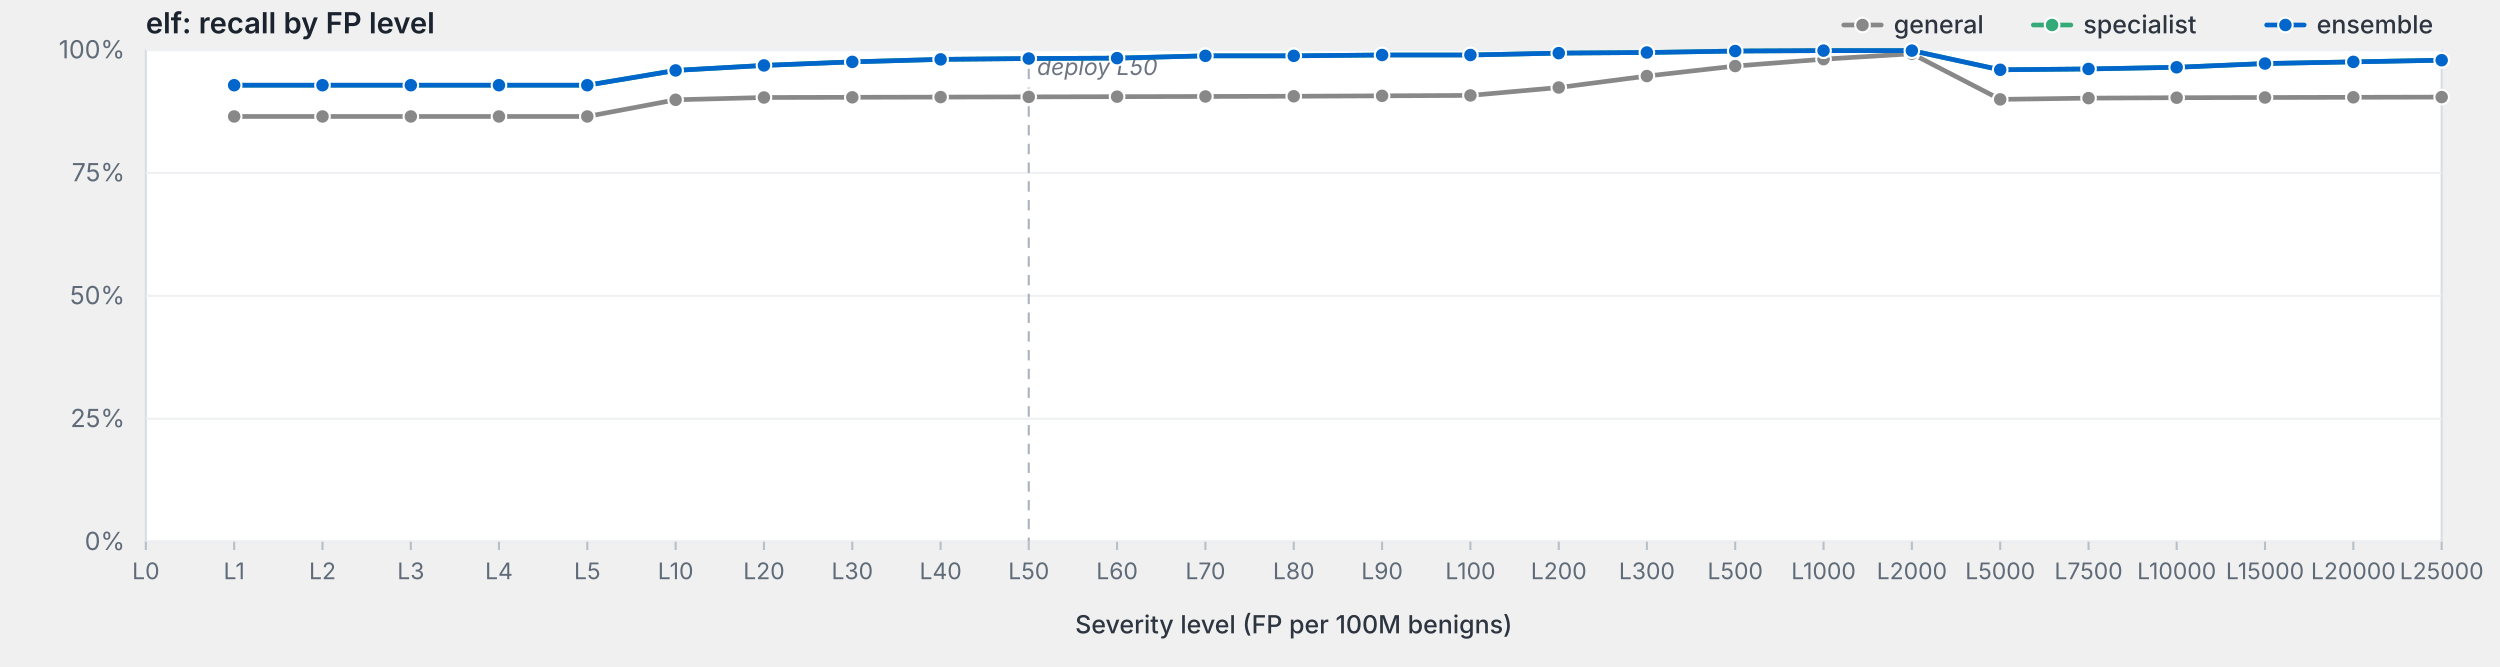
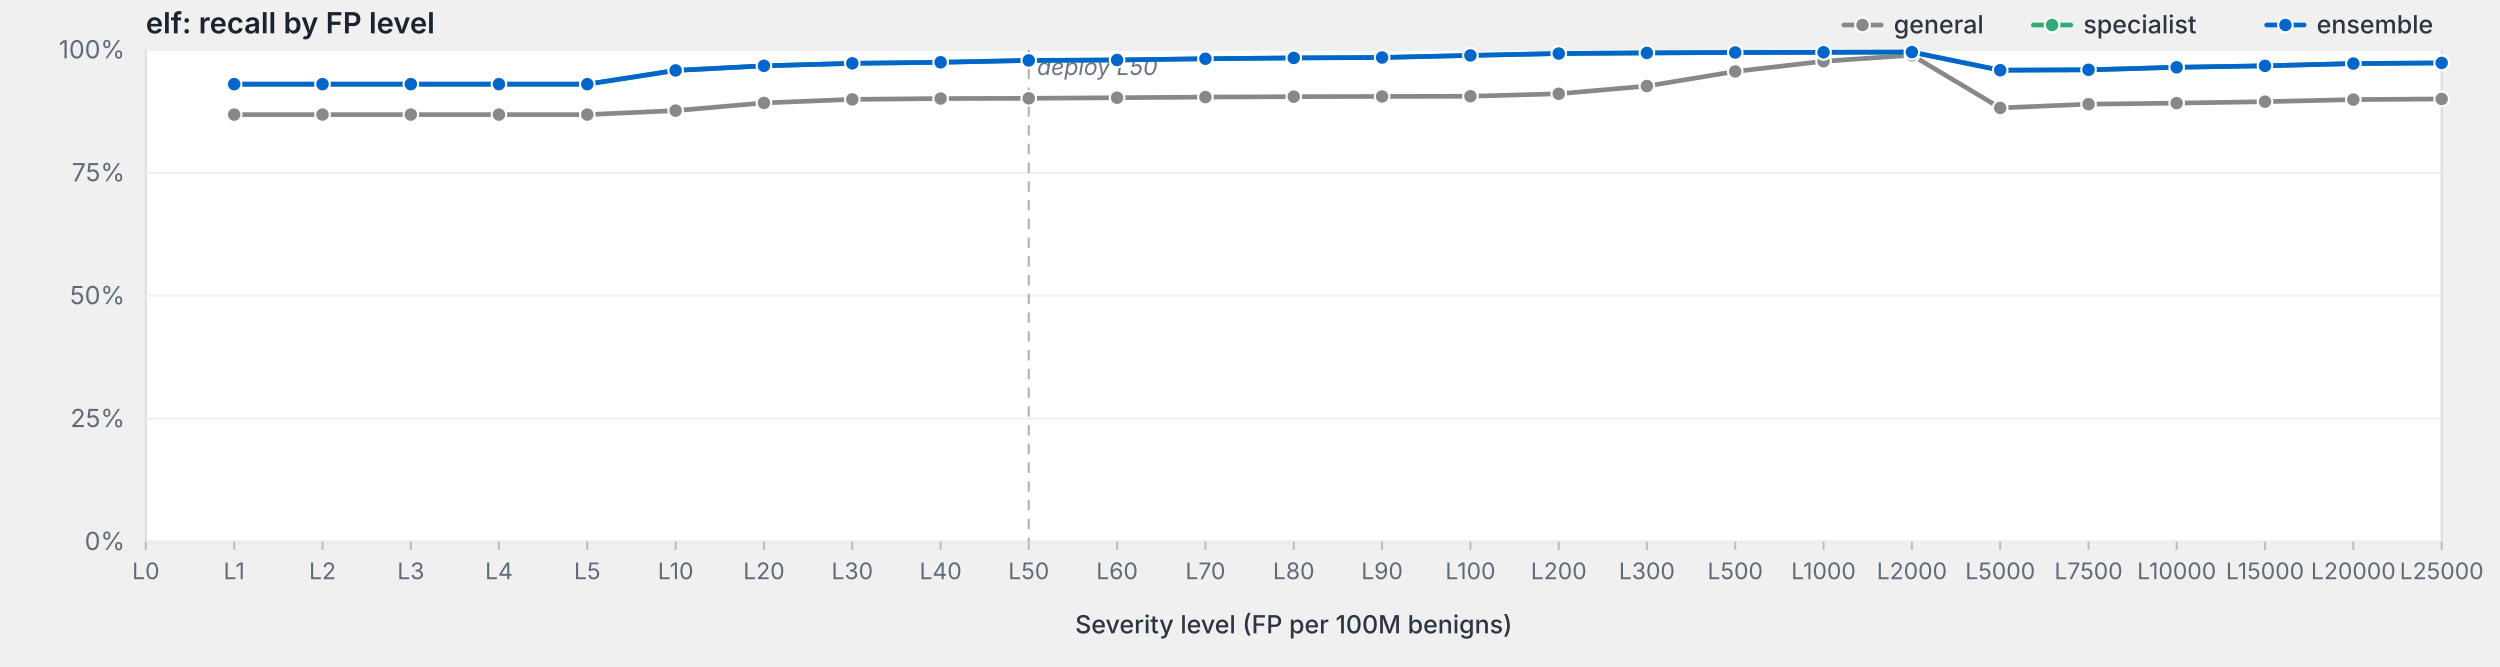
<svg xmlns="http://www.w3.org/2000/svg" viewBox="0 0 1200 320" width="1200" height="320" preserveAspectRatio="xMidYMid meet" role="img" aria-label="elf: recall by FP level">
  <style>svg { background: #fdfdfd; }.frame { fill: #fff; stroke: #d8dde3; stroke-width: 1; }.grid { stroke: #eef0f3; stroke-width: 1; }.tick { stroke: #b8bfc7; stroke-width: 1; }.axis-label { fill: #5f6b78; font-family: -apple-system, BlinkMacSystemFont, "Segoe UI", system-ui, sans-serif; font-size: 12px; }.x-label { fill: #5f6b78; font-family: -apple-system, BlinkMacSystemFont, "Segoe UI", system-ui, sans-serif; font-size: 11px; }.axis-title { fill: #2d3540; font-family: -apple-system, BlinkMacSystemFont, "Segoe UI", system-ui, sans-serif; font-size: 12px; font-weight: 500; }.title { fill: #1a232e; font-family: -apple-system, BlinkMacSystemFont, "Segoe UI", system-ui, sans-serif; font-size: 14px; font-weight: 600; }.deploy-marker { stroke: #aab2bd; stroke-width: 1; stroke-dasharray: 5,4; }.deploy-label { fill: #6b7480; font-family: -apple-system, BlinkMacSystemFont, "Segoe UI", system-ui, sans-serif; font-size: 11px; font-style: italic; }.curve { fill: none; stroke-width: 2.25; stroke-linejoin: round; stroke-linecap: round; }.marker { stroke: #fff; stroke-width: 1; }.legend-text { fill: #2d3540; font-family: -apple-system, BlinkMacSystemFont, "Segoe UI", system-ui, sans-serif; font-size: 12px; font-weight: 500; }</style>
  <text class="title" x="70" y="16">elf: recall by FP level</text>
  <rect class="frame" x="70" y="24" width="1102" height="236" />
  <line class="grid" x1="70" y1="260.0" x2="1172" y2="260.0" />
  <text class="axis-label" x="60" y="264.0" text-anchor="end">0%</text>
  <line class="grid" x1="70" y1="201.0" x2="1172" y2="201.0" />
  <text class="axis-label" x="60" y="205.0" text-anchor="end">25%</text>
  <line class="grid" x1="70" y1="142.0" x2="1172" y2="142.0" />
  <text class="axis-label" x="60" y="146.0" text-anchor="end">50%</text>
  <line class="grid" x1="70" y1="83.0" x2="1172" y2="83.0" />
  <text class="axis-label" x="60" y="87.0" text-anchor="end">75%</text>
  <line class="grid" x1="70" y1="24.0" x2="1172" y2="24.0" />
  <text class="axis-label" x="60" y="28.0" text-anchor="end">100%</text>
  <line class="deploy-marker" x1="493.8" y1="24" x2="493.8" y2="260" />
  <text class="deploy-label" x="497.8" y="36" text-anchor="start">deploy L50</text>
  <line class="tick" x1="70.0" y1="260" x2="70.0" y2="264" />
  <text class="x-label" x="70.0" y="278" text-anchor="middle">L0</text>
  <line class="tick" x1="112.4" y1="260" x2="112.4" y2="264" />
  <text class="x-label" x="112.4" y="278" text-anchor="middle">L1</text>
  <line class="tick" x1="154.8" y1="260" x2="154.8" y2="264" />
  <text class="x-label" x="154.8" y="278" text-anchor="middle">L2</text>
  <line class="tick" x1="197.2" y1="260" x2="197.2" y2="264" />
  <text class="x-label" x="197.2" y="278" text-anchor="middle">L3</text>
  <line class="tick" x1="239.5" y1="260" x2="239.5" y2="264" />
  <text class="x-label" x="239.5" y="278" text-anchor="middle">L4</text>
  <line class="tick" x1="281.9" y1="260" x2="281.9" y2="264" />
  <text class="x-label" x="281.9" y="278" text-anchor="middle">L5</text>
  <line class="tick" x1="324.3" y1="260" x2="324.3" y2="264" />
  <text class="x-label" x="324.3" y="278" text-anchor="middle">L10</text>
  <line class="tick" x1="366.7" y1="260" x2="366.7" y2="264" />
  <text class="x-label" x="366.7" y="278" text-anchor="middle">L20</text>
  <line class="tick" x1="409.1" y1="260" x2="409.1" y2="264" />
  <text class="x-label" x="409.1" y="278" text-anchor="middle">L30</text>
  <line class="tick" x1="451.5" y1="260" x2="451.5" y2="264" />
  <text class="x-label" x="451.5" y="278" text-anchor="middle">L40</text>
  <line class="tick" x1="493.8" y1="260" x2="493.8" y2="264" />
  <text class="x-label" x="493.8" y="278" text-anchor="middle">L50</text>
  <line class="tick" x1="536.2" y1="260" x2="536.2" y2="264" />
  <text class="x-label" x="536.2" y="278" text-anchor="middle">L60</text>
  <line class="tick" x1="578.6" y1="260" x2="578.6" y2="264" />
  <text class="x-label" x="578.6" y="278" text-anchor="middle">L70</text>
  <line class="tick" x1="621.0" y1="260" x2="621.0" y2="264" />
  <text class="x-label" x="621.0" y="278" text-anchor="middle">L80</text>
  <line class="tick" x1="663.4" y1="260" x2="663.4" y2="264" />
  <text class="x-label" x="663.4" y="278" text-anchor="middle">L90</text>
  <line class="tick" x1="705.8" y1="260" x2="705.8" y2="264" />
  <text class="x-label" x="705.8" y="278" text-anchor="middle">L100</text>
  <line class="tick" x1="748.2" y1="260" x2="748.2" y2="264" />
  <text class="x-label" x="748.2" y="278" text-anchor="middle">L200</text>
  <line class="tick" x1="790.5" y1="260" x2="790.5" y2="264" />
  <text class="x-label" x="790.5" y="278" text-anchor="middle">L300</text>
  <line class="tick" x1="832.9" y1="260" x2="832.9" y2="264" />
  <text class="x-label" x="832.9" y="278" text-anchor="middle">L500</text>
  <line class="tick" x1="875.3" y1="260" x2="875.3" y2="264" />
  <text class="x-label" x="875.3" y="278" text-anchor="middle">L1000</text>
  <line class="tick" x1="917.7" y1="260" x2="917.7" y2="264" />
  <text class="x-label" x="917.7" y="278" text-anchor="middle">L2000</text>
  <line class="tick" x1="960.1" y1="260" x2="960.1" y2="264" />
  <text class="x-label" x="960.1" y="278" text-anchor="middle">L5000</text>
  <line class="tick" x1="1002.5" y1="260" x2="1002.5" y2="264" />
  <text class="x-label" x="1002.5" y="278" text-anchor="middle">L7500</text>
  <line class="tick" x1="1044.8" y1="260" x2="1044.8" y2="264" />
  <text class="x-label" x="1044.8" y="278" text-anchor="middle">L10000</text>
  <line class="tick" x1="1087.2" y1="260" x2="1087.2" y2="264" />
  <text class="x-label" x="1087.2" y="278" text-anchor="middle">L15000</text>
  <line class="tick" x1="1129.6" y1="260" x2="1129.6" y2="264" />
  <text class="x-label" x="1129.6" y="278" text-anchor="middle">L20000</text>
  <line class="tick" x1="1172.0" y1="260" x2="1172.0" y2="264" />
  <text class="x-label" x="1172.0" y="278" text-anchor="middle">L25000</text>
  <text class="axis-title" x="621.0" y="304" text-anchor="middle">Severity level (FP per 100M benigns)</text>
-   <path class="curve" d="M112.4,55.9 L154.8,55.9 L197.2,55.9 L239.5,55.9 L281.9,55.9 L324.3,47.9 L366.7,46.8 L409.1,46.7 L451.5,46.6 L493.8,46.5 L536.2,46.4 L578.6,46.3 L621.0,46.2 L663.4,46.0 L705.8,45.8 L748.2,42.0 L790.5,36.5 L832.9,31.7 L875.3,28.4 L917.7,25.8 L960.1,47.7 L1002.5,47.1 L1044.8,46.9 L1087.2,46.8 L1129.6,46.7 L1172.0,46.6" stroke="#888" />
-   <circle class="marker" cx="112.4" cy="55.9" r="3.5" fill="#888" />
-   <circle class="marker" cx="154.8" cy="55.9" r="3.5" fill="#888" />
-   <circle class="marker" cx="197.2" cy="55.9" r="3.5" fill="#888" />
-   <circle class="marker" cx="239.5" cy="55.9" r="3.5" fill="#888" />
-   <circle class="marker" cx="281.9" cy="55.9" r="3.5" fill="#888" />
-   <circle class="marker" cx="324.3" cy="47.9" r="3.5" fill="#888" />
-   <circle class="marker" cx="366.7" cy="46.8" r="3.5" fill="#888" />
-   <circle class="marker" cx="409.1" cy="46.7" r="3.5" fill="#888" />
-   <circle class="marker" cx="451.5" cy="46.6" r="3.5" fill="#888" />
-   <circle class="marker" cx="493.8" cy="46.5" r="3.5" fill="#888" />
-   <circle class="marker" cx="536.2" cy="46.4" r="3.5" fill="#888" />
-   <circle class="marker" cx="578.6" cy="46.3" r="3.5" fill="#888" />
-   <circle class="marker" cx="621.0" cy="46.2" r="3.5" fill="#888" />
-   <circle class="marker" cx="663.4" cy="46.0" r="3.5" fill="#888" />
-   <circle class="marker" cx="705.8" cy="45.8" r="3.5" fill="#888" />
-   <circle class="marker" cx="748.2" cy="42.0" r="3.5" fill="#888" />
-   <circle class="marker" cx="790.5" cy="36.5" r="3.5" fill="#888" />
-   <circle class="marker" cx="832.9" cy="31.7" r="3.5" fill="#888" />
-   <circle class="marker" cx="875.3" cy="28.4" r="3.5" fill="#888" />
-   <circle class="marker" cx="917.7" cy="25.8" r="3.5" fill="#888" />
-   <circle class="marker" cx="960.1" cy="47.7" r="3.5" fill="#888" />
-   <circle class="marker" cx="1002.5" cy="47.1" r="3.5" fill="#888" />
-   <circle class="marker" cx="1044.8" cy="46.9" r="3.5" fill="#888" />
-   <circle class="marker" cx="1087.2" cy="46.8" r="3.5" fill="#888" />
-   <circle class="marker" cx="1129.6" cy="46.7" r="3.5" fill="#888" />
-   <circle class="marker" cx="1172.0" cy="46.6" r="3.5" fill="#888" />
-   <path class="curve" d="M112.4,40.9 L154.8,40.9 L197.2,40.9 L239.5,40.9 L281.9,40.9 L324.3,33.8 L366.7,31.4 L409.1,29.7 L451.5,28.5 L493.8,28.1 L536.2,27.9 L578.6,26.8 L621.0,26.8 L663.4,26.4 L705.8,26.4 L748.2,25.5 L790.5,25.2 L832.9,24.5 L875.3,24.3 L917.7,24.3 L960.1,33.5 L1002.5,33.1 L1044.8,32.3 L1087.2,30.5 L1129.6,29.7 L1172.0,28.9" stroke="#3a7" />
-   <circle class="marker" cx="112.4" cy="40.9" r="3.5" fill="#3a7" />
-   <circle class="marker" cx="154.8" cy="40.9" r="3.5" fill="#3a7" />
-   <circle class="marker" cx="197.2" cy="40.9" r="3.5" fill="#3a7" />
-   <circle class="marker" cx="239.5" cy="40.9" r="3.5" fill="#3a7" />
-   <circle class="marker" cx="281.9" cy="40.9" r="3.5" fill="#3a7" />
+   <path class="curve" d="M112.4,55.0 L154.8,55.0 L197.2,55.0 L239.5,55.0 L281.9,55.0 L324.3,53.1 L366.7,49.4 L409.1,47.7 L451.5,47.3 L493.8,47.2 L536.2,46.9 L578.6,46.6 L621.0,46.4 L663.4,46.3 L705.8,46.2 L748.2,45.0 L790.5,41.3 L832.9,34.3 L875.3,29.4 L917.7,26.5 L960.1,51.8 L1002.5,50.0 L1044.8,49.5 L1087.2,48.8 L1129.6,47.8 L1172.0,47.5" stroke="#888" />
+   <circle class="marker" cx="112.4" cy="55.0" r="3.5" fill="#888" />
+   <circle class="marker" cx="154.8" cy="55.0" r="3.5" fill="#888" />
+   <circle class="marker" cx="197.2" cy="55.0" r="3.5" fill="#888" />
+   <circle class="marker" cx="239.5" cy="55.0" r="3.5" fill="#888" />
+   <circle class="marker" cx="281.9" cy="55.0" r="3.5" fill="#888" />
+   <circle class="marker" cx="324.3" cy="53.1" r="3.5" fill="#888" />
+   <circle class="marker" cx="366.7" cy="49.4" r="3.5" fill="#888" />
+   <circle class="marker" cx="409.1" cy="47.7" r="3.5" fill="#888" />
+   <circle class="marker" cx="451.5" cy="47.3" r="3.5" fill="#888" />
+   <circle class="marker" cx="493.8" cy="47.2" r="3.5" fill="#888" />
+   <circle class="marker" cx="536.2" cy="46.9" r="3.5" fill="#888" />
+   <circle class="marker" cx="578.6" cy="46.6" r="3.5" fill="#888" />
+   <circle class="marker" cx="621.0" cy="46.4" r="3.5" fill="#888" />
+   <circle class="marker" cx="663.4" cy="46.3" r="3.5" fill="#888" />
+   <circle class="marker" cx="705.8" cy="46.2" r="3.5" fill="#888" />
+   <circle class="marker" cx="748.2" cy="45.0" r="3.5" fill="#888" />
+   <circle class="marker" cx="790.5" cy="41.3" r="3.5" fill="#888" />
+   <circle class="marker" cx="832.9" cy="34.3" r="3.5" fill="#888" />
+   <circle class="marker" cx="875.3" cy="29.4" r="3.5" fill="#888" />
+   <circle class="marker" cx="917.7" cy="26.5" r="3.5" fill="#888" />
+   <circle class="marker" cx="960.1" cy="51.8" r="3.5" fill="#888" />
+   <circle class="marker" cx="1002.5" cy="50.0" r="3.5" fill="#888" />
+   <circle class="marker" cx="1044.8" cy="49.5" r="3.5" fill="#888" />
+   <circle class="marker" cx="1087.2" cy="48.8" r="3.5" fill="#888" />
+   <circle class="marker" cx="1129.6" cy="47.8" r="3.5" fill="#888" />
+   <circle class="marker" cx="1172.0" cy="47.5" r="3.5" fill="#888" />
+   <path class="curve" d="M112.4,40.4 L154.8,40.4 L197.2,40.4 L239.5,40.4 L281.9,40.4 L324.3,33.8 L366.7,31.6 L409.1,30.4 L451.5,29.9 L493.8,29.0 L536.2,28.8 L578.6,28.2 L621.0,27.8 L663.4,27.6 L705.8,26.6 L748.2,25.7 L790.5,25.4 L832.9,25.2 L875.3,25.1 L917.7,25.0 L960.1,33.7 L1002.5,33.5 L1044.8,32.3 L1087.2,31.6 L1129.6,30.5 L1172.0,30.2" stroke="#3a7" />
+   <circle class="marker" cx="112.4" cy="40.4" r="3.5" fill="#3a7" />
+   <circle class="marker" cx="154.8" cy="40.4" r="3.5" fill="#3a7" />
+   <circle class="marker" cx="197.2" cy="40.4" r="3.5" fill="#3a7" />
+   <circle class="marker" cx="239.5" cy="40.4" r="3.5" fill="#3a7" />
+   <circle class="marker" cx="281.9" cy="40.4" r="3.5" fill="#3a7" />
  <circle class="marker" cx="324.3" cy="33.8" r="3.5" fill="#3a7" />
-   <circle class="marker" cx="366.7" cy="31.4" r="3.5" fill="#3a7" />
-   <circle class="marker" cx="409.1" cy="29.7" r="3.5" fill="#3a7" />
-   <circle class="marker" cx="451.5" cy="28.5" r="3.5" fill="#3a7" />
-   <circle class="marker" cx="493.8" cy="28.1" r="3.5" fill="#3a7" />
-   <circle class="marker" cx="536.2" cy="27.9" r="3.5" fill="#3a7" />
-   <circle class="marker" cx="578.6" cy="26.8" r="3.5" fill="#3a7" />
-   <circle class="marker" cx="621.0" cy="26.8" r="3.5" fill="#3a7" />
-   <circle class="marker" cx="663.4" cy="26.4" r="3.5" fill="#3a7" />
-   <circle class="marker" cx="705.8" cy="26.4" r="3.5" fill="#3a7" />
-   <circle class="marker" cx="748.2" cy="25.5" r="3.5" fill="#3a7" />
-   <circle class="marker" cx="790.5" cy="25.2" r="3.5" fill="#3a7" />
-   <circle class="marker" cx="832.9" cy="24.5" r="3.5" fill="#3a7" />
-   <circle class="marker" cx="875.3" cy="24.3" r="3.5" fill="#3a7" />
-   <circle class="marker" cx="917.7" cy="24.3" r="3.5" fill="#3a7" />
-   <circle class="marker" cx="960.1" cy="33.5" r="3.5" fill="#3a7" />
-   <circle class="marker" cx="1002.5" cy="33.1" r="3.5" fill="#3a7" />
+   <circle class="marker" cx="366.7" cy="31.6" r="3.5" fill="#3a7" />
+   <circle class="marker" cx="409.1" cy="30.4" r="3.5" fill="#3a7" />
+   <circle class="marker" cx="451.5" cy="29.9" r="3.5" fill="#3a7" />
+   <circle class="marker" cx="493.8" cy="29.0" r="3.5" fill="#3a7" />
+   <circle class="marker" cx="536.2" cy="28.8" r="3.5" fill="#3a7" />
+   <circle class="marker" cx="578.6" cy="28.2" r="3.5" fill="#3a7" />
+   <circle class="marker" cx="621.0" cy="27.8" r="3.5" fill="#3a7" />
+   <circle class="marker" cx="663.4" cy="27.6" r="3.5" fill="#3a7" />
+   <circle class="marker" cx="705.8" cy="26.6" r="3.5" fill="#3a7" />
+   <circle class="marker" cx="748.2" cy="25.7" r="3.5" fill="#3a7" />
+   <circle class="marker" cx="790.5" cy="25.4" r="3.5" fill="#3a7" />
+   <circle class="marker" cx="832.9" cy="25.2" r="3.5" fill="#3a7" />
+   <circle class="marker" cx="875.3" cy="25.1" r="3.5" fill="#3a7" />
+   <circle class="marker" cx="917.7" cy="25.0" r="3.5" fill="#3a7" />
+   <circle class="marker" cx="960.1" cy="33.7" r="3.5" fill="#3a7" />
+   <circle class="marker" cx="1002.5" cy="33.5" r="3.5" fill="#3a7" />
  <circle class="marker" cx="1044.8" cy="32.3" r="3.5" fill="#3a7" />
-   <circle class="marker" cx="1087.2" cy="30.5" r="3.5" fill="#3a7" />
-   <circle class="marker" cx="1129.6" cy="29.7" r="3.5" fill="#3a7" />
-   <circle class="marker" cx="1172.0" cy="28.9" r="3.5" fill="#3a7" />
-   <path class="curve" d="M112.4,40.9 L154.8,40.9 L197.2,40.9 L239.5,40.9 L281.9,40.9 L324.3,33.8 L366.7,31.4 L409.1,29.7 L451.5,28.5 L493.8,28.1 L536.2,27.9 L578.6,26.8 L621.0,26.8 L663.4,26.4 L705.8,26.4 L748.2,25.5 L790.5,25.2 L832.9,24.5 L875.3,24.3 L917.7,24.3 L960.1,33.5 L1002.5,33.1 L1044.8,32.3 L1087.2,30.5 L1129.6,29.7 L1172.0,28.9" stroke="#06c" />
-   <circle class="marker" cx="112.4" cy="40.9" r="3.5" fill="#06c" />
-   <circle class="marker" cx="154.8" cy="40.9" r="3.5" fill="#06c" />
-   <circle class="marker" cx="197.2" cy="40.9" r="3.5" fill="#06c" />
-   <circle class="marker" cx="239.5" cy="40.9" r="3.5" fill="#06c" />
-   <circle class="marker" cx="281.9" cy="40.9" r="3.5" fill="#06c" />
+   <circle class="marker" cx="1087.2" cy="31.6" r="3.5" fill="#3a7" />
+   <circle class="marker" cx="1129.6" cy="30.5" r="3.5" fill="#3a7" />
+   <circle class="marker" cx="1172.0" cy="30.2" r="3.5" fill="#3a7" />
+   <path class="curve" d="M112.4,40.4 L154.8,40.4 L197.2,40.4 L239.5,40.4 L281.9,40.4 L324.3,33.8 L366.7,31.6 L409.1,30.4 L451.5,29.9 L493.8,29.0 L536.2,28.8 L578.6,28.2 L621.0,27.8 L663.4,27.6 L705.8,26.6 L748.2,25.7 L790.5,25.4 L832.9,25.2 L875.3,25.1 L917.7,25.0 L960.1,33.7 L1002.5,33.5 L1044.8,32.3 L1087.2,31.6 L1129.6,30.5 L1172.0,30.2" stroke="#06c" />
+   <circle class="marker" cx="112.4" cy="40.4" r="3.5" fill="#06c" />
+   <circle class="marker" cx="154.8" cy="40.4" r="3.5" fill="#06c" />
+   <circle class="marker" cx="197.2" cy="40.4" r="3.5" fill="#06c" />
+   <circle class="marker" cx="239.5" cy="40.4" r="3.5" fill="#06c" />
+   <circle class="marker" cx="281.9" cy="40.4" r="3.5" fill="#06c" />
  <circle class="marker" cx="324.3" cy="33.8" r="3.5" fill="#06c" />
-   <circle class="marker" cx="366.7" cy="31.4" r="3.5" fill="#06c" />
-   <circle class="marker" cx="409.1" cy="29.7" r="3.5" fill="#06c" />
-   <circle class="marker" cx="451.5" cy="28.5" r="3.5" fill="#06c" />
-   <circle class="marker" cx="493.8" cy="28.1" r="3.5" fill="#06c" />
-   <circle class="marker" cx="536.2" cy="27.9" r="3.5" fill="#06c" />
-   <circle class="marker" cx="578.6" cy="26.8" r="3.5" fill="#06c" />
-   <circle class="marker" cx="621.0" cy="26.8" r="3.5" fill="#06c" />
-   <circle class="marker" cx="663.4" cy="26.4" r="3.5" fill="#06c" />
-   <circle class="marker" cx="705.8" cy="26.4" r="3.5" fill="#06c" />
-   <circle class="marker" cx="748.2" cy="25.5" r="3.5" fill="#06c" />
-   <circle class="marker" cx="790.5" cy="25.2" r="3.5" fill="#06c" />
-   <circle class="marker" cx="832.9" cy="24.5" r="3.5" fill="#06c" />
-   <circle class="marker" cx="875.3" cy="24.3" r="3.5" fill="#06c" />
-   <circle class="marker" cx="917.7" cy="24.3" r="3.5" fill="#06c" />
-   <circle class="marker" cx="960.1" cy="33.5" r="3.5" fill="#06c" />
-   <circle class="marker" cx="1002.5" cy="33.1" r="3.5" fill="#06c" />
+   <circle class="marker" cx="366.7" cy="31.6" r="3.5" fill="#06c" />
+   <circle class="marker" cx="409.1" cy="30.4" r="3.5" fill="#06c" />
+   <circle class="marker" cx="451.5" cy="29.9" r="3.5" fill="#06c" />
+   <circle class="marker" cx="493.8" cy="29.0" r="3.5" fill="#06c" />
+   <circle class="marker" cx="536.2" cy="28.8" r="3.5" fill="#06c" />
+   <circle class="marker" cx="578.6" cy="28.2" r="3.5" fill="#06c" />
+   <circle class="marker" cx="621.0" cy="27.8" r="3.5" fill="#06c" />
+   <circle class="marker" cx="663.4" cy="27.6" r="3.5" fill="#06c" />
+   <circle class="marker" cx="705.8" cy="26.6" r="3.5" fill="#06c" />
+   <circle class="marker" cx="748.2" cy="25.7" r="3.5" fill="#06c" />
+   <circle class="marker" cx="790.5" cy="25.4" r="3.5" fill="#06c" />
+   <circle class="marker" cx="832.9" cy="25.2" r="3.5" fill="#06c" />
+   <circle class="marker" cx="875.3" cy="25.1" r="3.5" fill="#06c" />
+   <circle class="marker" cx="917.7" cy="25.0" r="3.5" fill="#06c" />
+   <circle class="marker" cx="960.1" cy="33.7" r="3.5" fill="#06c" />
+   <circle class="marker" cx="1002.5" cy="33.5" r="3.5" fill="#06c" />
  <circle class="marker" cx="1044.8" cy="32.3" r="3.5" fill="#06c" />
-   <circle class="marker" cx="1087.2" cy="30.5" r="3.5" fill="#06c" />
-   <circle class="marker" cx="1129.6" cy="29.7" r="3.5" fill="#06c" />
-   <circle class="marker" cx="1172.0" cy="28.9" r="3.5" fill="#06c" />
+   <circle class="marker" cx="1087.2" cy="31.6" r="3.5" fill="#06c" />
+   <circle class="marker" cx="1129.6" cy="30.5" r="3.5" fill="#06c" />
+   <circle class="marker" cx="1172.0" cy="30.2" r="3.5" fill="#06c" />
  <line x1="1088.0" y1="12.0" x2="1106.0" y2="12.0" stroke="#06c" stroke-width="2.25" stroke-linecap="round" />
  <circle cx="1097.0" cy="12.0" r="3.5" fill="#06c" stroke="#fff" stroke-width="1" />
  <text class="legend-text" x="1112.0" y="16.0">ensemble</text>
  <line x1="976.0" y1="12.0" x2="994.0" y2="12.0" stroke="#3a7" stroke-width="2.25" stroke-linecap="round" />
  <circle cx="985.0" cy="12.0" r="3.5" fill="#3a7" stroke="#fff" stroke-width="1" />
  <text class="legend-text" x="1000.0" y="16.0">specialist</text>
  <line x1="885.0" y1="12.0" x2="903.0" y2="12.0" stroke="#888" stroke-width="2.25" stroke-linecap="round" />
  <circle cx="894.0" cy="12.0" r="3.5" fill="#888" stroke="#fff" stroke-width="1" />
  <text class="legend-text" x="909.0" y="16.0">general</text>
</svg>
